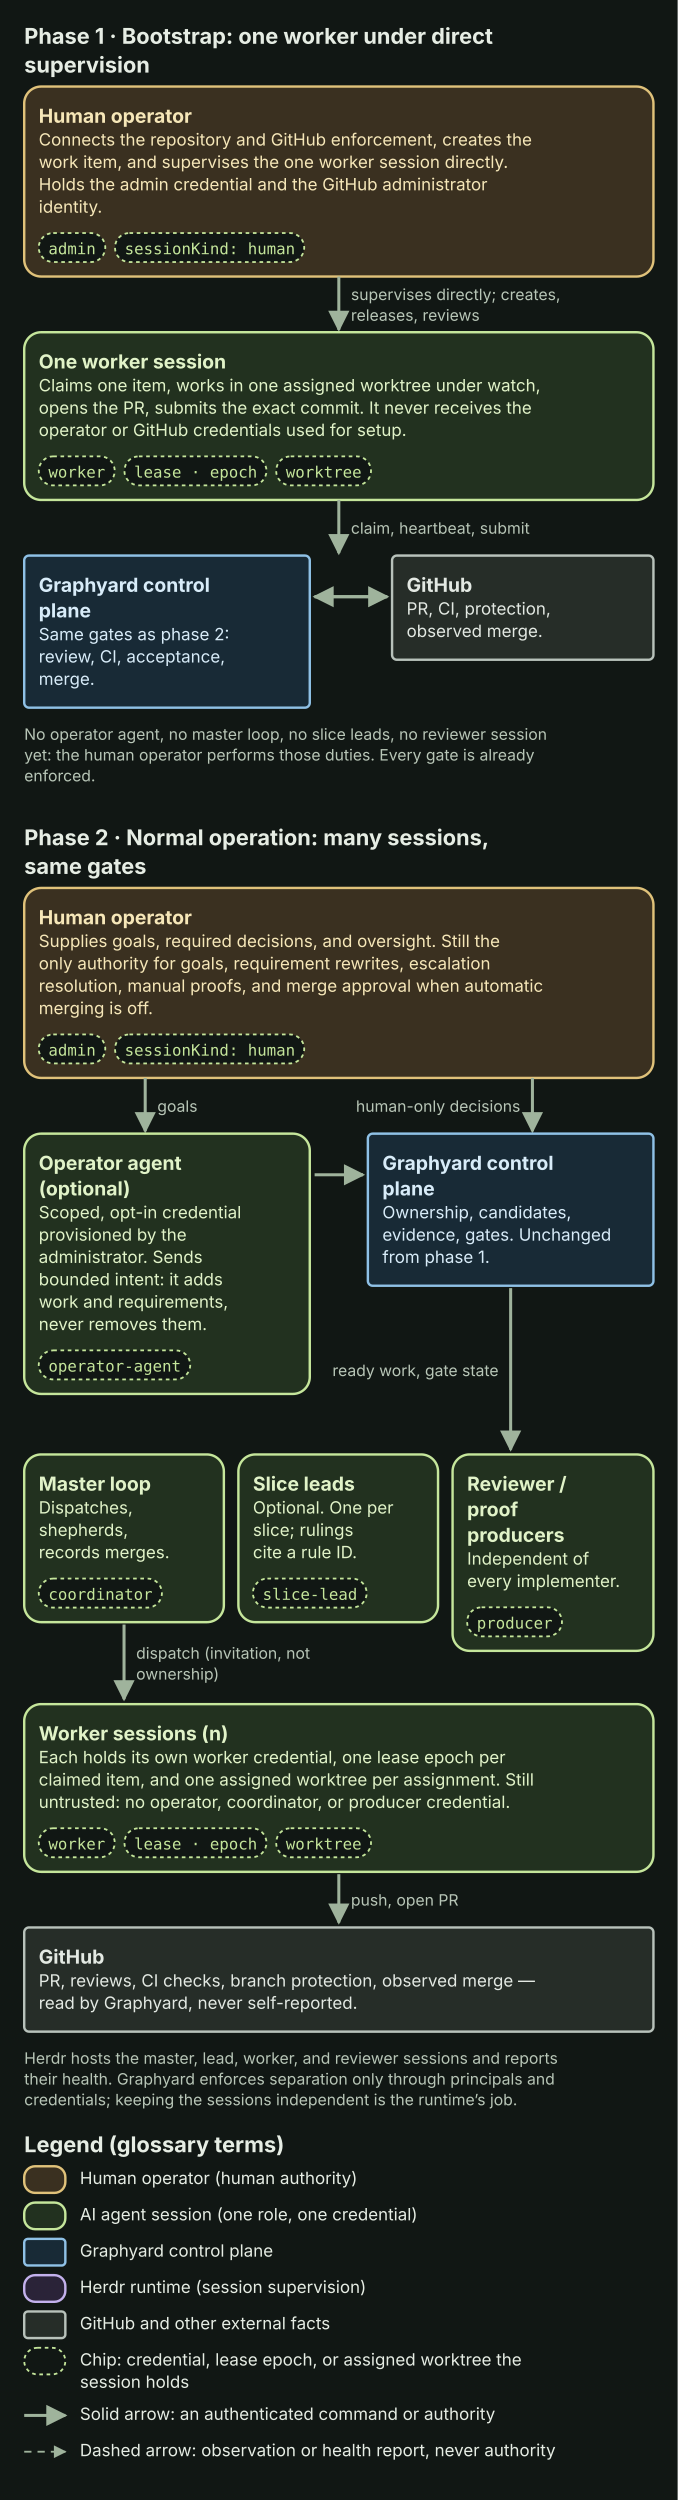
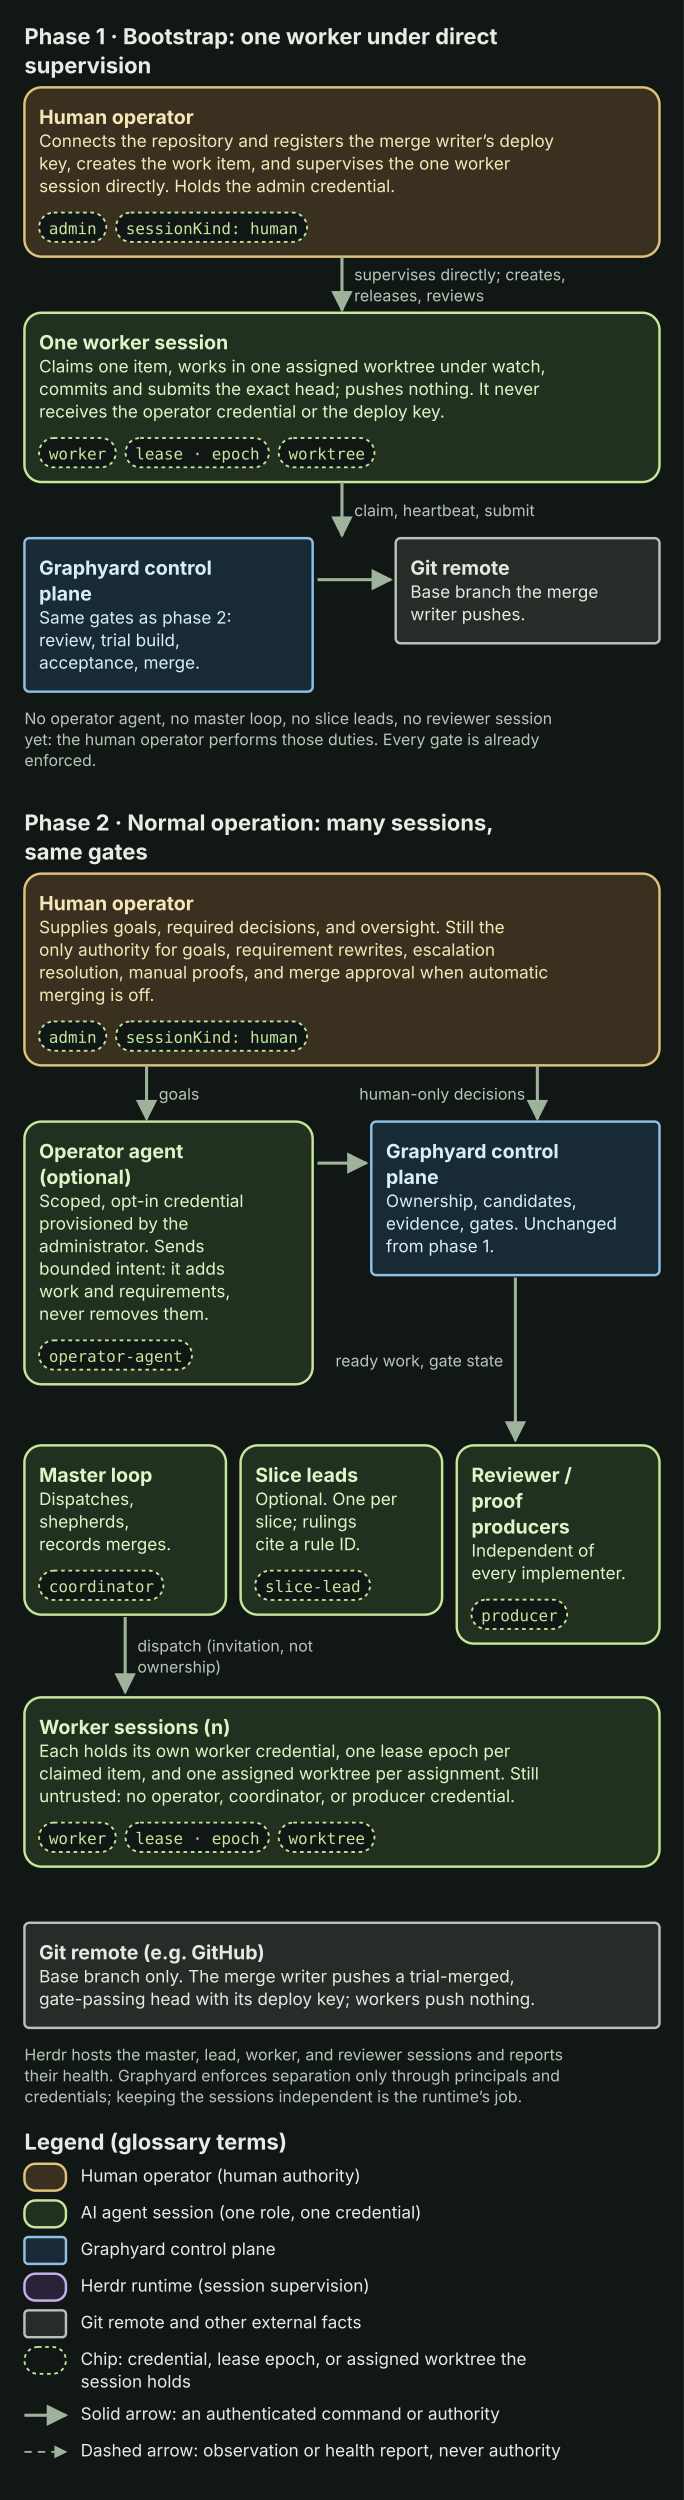
- <svg xmlns="http://www.w3.org/2000/svg" viewBox="0 0 560 2066" width="560" height="2066" role="img" aria-labelledby="title desc" font-family="Inter, &quot;Segoe UI&quot;, Roboto, &quot;Helvetica Neue&quot;, Arial, &quot;Liberation Sans&quot;, ui-sans-serif, system-ui, -apple-system, sans-serif">
+ <svg xmlns="http://www.w3.org/2000/svg" viewBox="0 0 560 2047" width="560" height="2047" role="img" aria-labelledby="title desc" font-family="Inter, &quot;Segoe UI&quot;, Roboto, &quot;Helvetica Neue&quot;, Arial, &quot;Liberation Sans&quot;, ui-sans-serif, system-ui, -apple-system, sans-serif">
  <defs>
    <marker id="arrow" viewBox="0 0 10 10" refX="9" refY="5" markerWidth="7" markerHeight="7" orient="auto-start-reverse">
      <path d="M0 0 L10 5 L0 10 z" fill="#9fb39c" />
    </marker>
  </defs>
-   <rect width="560" height="2066" fill="#111714" />
+   <rect width="560" height="2047" fill="#111714" />
  <text x="20" y="36.2" font-size="18" font-weight="700" fill="#e6ede4" text-anchor="start">Phase 1 · Bootstrap: one worker under direct</text>
  <text x="20" y="60.0" font-size="18" font-weight="700" fill="#e6ede4" text-anchor="start">supervision</text>
-   <rect x="20" y="71.52" width="520" height="157.0" rx="14" fill="#3a3020" stroke="#e0c27a" stroke-width="2" />
+   <rect x="20" y="71.52" width="520" height="138.6" rx="14" fill="#3a3020" stroke="#e0c27a" stroke-width="2" />
  <text x="32" y="101.5" font-size="16" font-weight="650" fill="#f6e7b8" text-anchor="start">Human operator</text>
-   <text x="32" y="120.3" font-size="14" font-weight="400" fill="#f6e7b8" text-anchor="start">Connects the repository and GitHub enforcement, creates the</text>
-   <text x="32" y="138.8" font-size="14" font-weight="400" fill="#f6e7b8" text-anchor="start">work item, and supervises the one worker session directly.</text>
-   <text x="32" y="157.3" font-size="14" font-weight="400" fill="#f6e7b8" text-anchor="start">Holds the admin credential and the GitHub administrator</text>
-   <text x="32" y="175.8" font-size="14" font-weight="400" fill="#f6e7b8" text-anchor="start">identity.</text>
-   <rect x="32" y="192.56" width="55.0" height="24" rx="12" fill="#111714" stroke="#c5e69b" stroke-width="1.5" stroke-dasharray="3 3" />
-   <text x="40" y="210.1" font-size="13" font-weight="400" fill="#c5e69b" text-anchor="start" font-family="ui-monospace, SFMono-Regular, Menlo, monospace">admin</text>
-   <rect x="95" y="192.56" width="156.4" height="24" rx="12" fill="#111714" stroke="#c5e69b" stroke-width="1.5" stroke-dasharray="3 3" />
-   <text x="103" y="210.1" font-size="13" font-weight="400" fill="#c5e69b" text-anchor="start" font-family="ui-monospace, SFMono-Regular, Menlo, monospace">sessionKind: human</text>
-   <line x1="280" y1="228.56" x2="280" y2="272.56" stroke="#9fb39c" stroke-width="2.5" marker-end="url(#arrow)" />
-   <text x="290" y="248.0" font-size="13" font-weight="400" fill="#b8c6b7" text-anchor="start">supervises directly; creates,</text>
-   <text x="290" y="265.1" font-size="13" font-weight="400" fill="#b8c6b7" text-anchor="start">releases, reviews</text>
-   <rect x="20" y="274.56" width="520" height="138.6" rx="14" fill="#22311f" stroke="#c5e69b" stroke-width="2" />
-   <text x="32" y="304.5" font-size="16" font-weight="650" fill="#e1f3c8" text-anchor="start">One worker session</text>
-   <text x="32" y="323.4" font-size="14" font-weight="400" fill="#e1f3c8" text-anchor="start">Claims one item, works in one assigned worktree under watch,</text>
-   <text x="32" y="341.9" font-size="14" font-weight="400" fill="#e1f3c8" text-anchor="start">opens the PR, submits the exact commit. It never receives the</text>
-   <text x="32" y="360.3" font-size="14" font-weight="400" fill="#e1f3c8" text-anchor="start">operator or GitHub credentials used for setup.</text>
-   <rect x="32" y="377.12" width="62.8" height="24" rx="12" fill="#111714" stroke="#c5e69b" stroke-width="1.5" stroke-dasharray="3 3" />
-   <text x="40" y="394.7" font-size="13" font-weight="400" fill="#c5e69b" text-anchor="start" font-family="ui-monospace, SFMono-Regular, Menlo, monospace">worker</text>
-   <rect x="102.8" y="377.12" width="117.4" height="24" rx="12" fill="#111714" stroke="#c5e69b" stroke-width="1.5" stroke-dasharray="3 3" />
-   <text x="110.8" y="394.7" font-size="13" font-weight="400" fill="#c5e69b" text-anchor="start" font-family="ui-monospace, SFMono-Regular, Menlo, monospace">lease · epoch</text>
-   <rect x="228.2" y="377.12" width="78.4" height="24" rx="12" fill="#111714" stroke="#c5e69b" stroke-width="1.5" stroke-dasharray="3 3" />
-   <text x="236.2" y="394.7" font-size="13" font-weight="400" fill="#c5e69b" text-anchor="start" font-family="ui-monospace, SFMono-Regular, Menlo, monospace">worktree</text>
-   <line x1="280" y1="413.12" x2="280" y2="457.12" stroke="#9fb39c" stroke-width="2.5" marker-end="url(#arrow)" />
-   <text x="290" y="441.1" font-size="13" font-weight="400" fill="#b8c6b7" text-anchor="start">claim, heartbeat, submit</text>
-   <rect x="20" y="459.12" width="236" height="125.7" rx="4" fill="#182a36" stroke="#8fc1e6" stroke-width="2" />
-   <text x="32" y="489.1" font-size="16" font-weight="650" fill="#d8ecf9" text-anchor="start">Graphyard control</text>
-   <text x="32" y="510.2" font-size="16" font-weight="650" fill="#d8ecf9" text-anchor="start">plane</text>
-   <text x="32" y="529.1" font-size="14" font-weight="400" fill="#d8ecf9" text-anchor="start">Same gates as phase 2:</text>
-   <text x="32" y="547.5" font-size="14" font-weight="400" fill="#d8ecf9" text-anchor="start">review, CI, acceptance,</text>
-   <text x="32" y="566.0" font-size="14" font-weight="400" fill="#d8ecf9" text-anchor="start">merge.</text>
-   <rect x="324" y="459.12" width="216" height="86.1" rx="4" fill="#262d28" stroke="#b8c2bb" stroke-width="2" />
-   <text x="336" y="489.1" font-size="16" font-weight="650" fill="#e3e9e3" text-anchor="start">GitHub</text>
-   <text x="336" y="507.9" font-size="14" font-weight="400" fill="#e3e9e3" text-anchor="start">PR, CI, protection,</text>
-   <text x="336" y="526.4" font-size="14" font-weight="400" fill="#e3e9e3" text-anchor="start">observed merge.</text>
-   <line x1="260" y1="493.12" x2="320" y2="493.12" stroke="#9fb39c" stroke-width="2.5" marker-end="url(#arrow)" />
-   <line x1="320" y1="493.12" x2="260" y2="493.12" stroke="#9fb39c" stroke-width="2.5" marker-end="url(#arrow)" />
-   <text x="20" y="611.4" font-size="13" font-weight="400" fill="#b8c6b7" text-anchor="start">No operator agent, no master loop, no slice leads, no reviewer session</text>
-   <text x="20" y="628.5" font-size="13" font-weight="400" fill="#b8c6b7" text-anchor="start">yet: the human operator performs those duties. Every gate is already</text>
-   <text x="20" y="645.7" font-size="13" font-weight="400" fill="#b8c6b7" text-anchor="start">enforced.</text>
-   <text x="20" y="698.5" font-size="18" font-weight="700" fill="#e6ede4" text-anchor="start">Phase 2 · Normal operation: many sessions,</text>
-   <text x="20" y="722.2" font-size="18" font-weight="700" fill="#e6ede4" text-anchor="start">same gates</text>
-   <rect x="20" y="733.8" width="520" height="157.0" rx="14" fill="#3a3020" stroke="#e0c27a" stroke-width="2" />
-   <text x="32" y="763.8" font-size="16" font-weight="650" fill="#f6e7b8" text-anchor="start">Human operator</text>
-   <text x="32" y="782.6" font-size="14" font-weight="400" fill="#f6e7b8" text-anchor="start">Supplies goals, required decisions, and oversight. Still the</text>
-   <text x="32" y="801.1" font-size="14" font-weight="400" fill="#f6e7b8" text-anchor="start">only authority for goals, requirement rewrites, escalation</text>
-   <text x="32" y="819.6" font-size="14" font-weight="400" fill="#f6e7b8" text-anchor="start">resolution, manual proofs, and merge approval when automatic</text>
-   <text x="32" y="838.1" font-size="14" font-weight="400" fill="#f6e7b8" text-anchor="start">merging is off.</text>
-   <rect x="32" y="854.84" width="55.0" height="24" rx="12" fill="#111714" stroke="#c5e69b" stroke-width="1.5" stroke-dasharray="3 3" />
-   <text x="40" y="872.4" font-size="13" font-weight="400" fill="#c5e69b" text-anchor="start" font-family="ui-monospace, SFMono-Regular, Menlo, monospace">admin</text>
-   <rect x="95" y="854.84" width="156.4" height="24" rx="12" fill="#111714" stroke="#c5e69b" stroke-width="1.5" stroke-dasharray="3 3" />
-   <text x="103" y="872.4" font-size="13" font-weight="400" fill="#c5e69b" text-anchor="start" font-family="ui-monospace, SFMono-Regular, Menlo, monospace">sessionKind: human</text>
-   <line x1="120" y1="890.84" x2="120" y2="934.84" stroke="#9fb39c" stroke-width="2.5" marker-end="url(#arrow)" />
-   <text x="130" y="918.8" font-size="13" font-weight="400" fill="#b8c6b7" text-anchor="start">goals</text>
-   <line x1="440" y1="890.84" x2="440" y2="934.84" stroke="#9fb39c" stroke-width="2.5" marker-end="url(#arrow)" />
-   <text x="430" y="918.8" font-size="13" font-weight="400" fill="#b8c6b7" text-anchor="end">human-only decisions</text>
-   <rect x="20" y="936.84" width="236" height="215.1" rx="14" fill="#22311f" stroke="#c5e69b" stroke-width="2" />
-   <text x="32" y="966.8" font-size="16" font-weight="650" fill="#e1f3c8" text-anchor="start">Operator agent</text>
-   <text x="32" y="987.9" font-size="16" font-weight="650" fill="#e1f3c8" text-anchor="start">(optional)</text>
-   <text x="32" y="1006.8" font-size="14" font-weight="400" fill="#e1f3c8" text-anchor="start">Scoped, opt-in credential</text>
-   <text x="32" y="1025.3" font-size="14" font-weight="400" fill="#e1f3c8" text-anchor="start">provisioned by the</text>
-   <text x="32" y="1043.7" font-size="14" font-weight="400" fill="#e1f3c8" text-anchor="start">administrator. Sends</text>
-   <text x="32" y="1062.2" font-size="14" font-weight="400" fill="#e1f3c8" text-anchor="start">bounded intent: it adds</text>
-   <text x="32" y="1080.7" font-size="14" font-weight="400" fill="#e1f3c8" text-anchor="start">work and requirements,</text>
-   <text x="32" y="1099.2" font-size="14" font-weight="400" fill="#e1f3c8" text-anchor="start">never removes them.</text>
-   <rect x="32" y="1115.96" width="125.2" height="24" rx="12" fill="#111714" stroke="#c5e69b" stroke-width="1.5" stroke-dasharray="3 3" />
-   <text x="40" y="1133.5" font-size="13" font-weight="400" fill="#c5e69b" text-anchor="start" font-family="ui-monospace, SFMono-Regular, Menlo, monospace">operator-agent</text>
-   <rect x="304" y="936.84" width="236" height="125.7" rx="4" fill="#182a36" stroke="#8fc1e6" stroke-width="2" />
-   <text x="316" y="966.8" font-size="16" font-weight="650" fill="#d8ecf9" text-anchor="start">Graphyard control</text>
-   <text x="316" y="987.9" font-size="16" font-weight="650" fill="#d8ecf9" text-anchor="start">plane</text>
-   <text x="316" y="1006.8" font-size="14" font-weight="400" fill="#d8ecf9" text-anchor="start">Ownership, candidates,</text>
-   <text x="316" y="1025.3" font-size="14" font-weight="400" fill="#d8ecf9" text-anchor="start">evidence, gates. Unchanged</text>
-   <text x="316" y="1043.7" font-size="14" font-weight="400" fill="#d8ecf9" text-anchor="start">from phase 1.</text>
-   <line x1="260" y1="970.84" x2="300" y2="970.84" stroke="#9fb39c" stroke-width="2.5" marker-end="url(#arrow)" />
-   <rect x="20" y="1201.96" width="165" height="138.6" rx="14" fill="#22311f" stroke="#c5e69b" stroke-width="2" />
-   <text x="32" y="1231.9" font-size="16" font-weight="650" fill="#e1f3c8" text-anchor="start">Master loop</text>
-   <text x="32" y="1250.8" font-size="14" font-weight="400" fill="#e1f3c8" text-anchor="start">Dispatches,</text>
-   <text x="32" y="1269.3" font-size="14" font-weight="400" fill="#e1f3c8" text-anchor="start">shepherds,</text>
-   <text x="32" y="1287.7" font-size="14" font-weight="400" fill="#e1f3c8" text-anchor="start">records merges.</text>
-   <rect x="32" y="1304.52" width="101.8" height="24" rx="12" fill="#111714" stroke="#c5e69b" stroke-width="1.5" stroke-dasharray="3 3" />
-   <text x="40" y="1322.1" font-size="13" font-weight="400" fill="#c5e69b" text-anchor="start" font-family="ui-monospace, SFMono-Regular, Menlo, monospace">coordinator</text>
-   <rect x="197" y="1201.96" width="165" height="138.6" rx="14" fill="#22311f" stroke="#c5e69b" stroke-width="2" />
-   <text x="209" y="1231.9" font-size="16" font-weight="650" fill="#e1f3c8" text-anchor="start">Slice leads</text>
-   <text x="209" y="1250.8" font-size="14" font-weight="400" fill="#e1f3c8" text-anchor="start">Optional. One per</text>
-   <text x="209" y="1269.3" font-size="14" font-weight="400" fill="#e1f3c8" text-anchor="start">slice; rulings</text>
-   <text x="209" y="1287.7" font-size="14" font-weight="400" fill="#e1f3c8" text-anchor="start">cite a rule ID.</text>
-   <rect x="209" y="1304.52" width="94.0" height="24" rx="12" fill="#111714" stroke="#c5e69b" stroke-width="1.5" stroke-dasharray="3 3" />
-   <text x="217" y="1322.1" font-size="13" font-weight="400" fill="#c5e69b" text-anchor="start" font-family="ui-monospace, SFMono-Regular, Menlo, monospace">slice-lead</text>
-   <rect x="374" y="1201.96" width="166" height="162.3" rx="14" fill="#22311f" stroke="#c5e69b" stroke-width="2" />
-   <text x="386" y="1231.9" font-size="16" font-weight="650" fill="#e1f3c8" text-anchor="start">Reviewer /</text>
-   <text x="386" y="1253.0" font-size="16" font-weight="650" fill="#e1f3c8" text-anchor="start">proof</text>
-   <text x="386" y="1274.2" font-size="16" font-weight="650" fill="#e1f3c8" text-anchor="start">producers</text>
-   <text x="386" y="1293.0" font-size="14" font-weight="400" fill="#e1f3c8" text-anchor="start">Independent of</text>
-   <text x="386" y="1311.5" font-size="14" font-weight="400" fill="#e1f3c8" text-anchor="start">every implementer.</text>
-   <rect x="386" y="1328.28" width="78.4" height="24" rx="12" fill="#111714" stroke="#c5e69b" stroke-width="1.5" stroke-dasharray="3 3" />
-   <text x="394" y="1345.9" font-size="13" font-weight="400" fill="#c5e69b" text-anchor="start" font-family="ui-monospace, SFMono-Regular, Menlo, monospace">producer</text>
-   <line x1="422" y1="1064.52" x2="422" y2="1197.96" stroke="#9fb39c" stroke-width="2.5" marker-end="url(#arrow)" />
-   <text x="412" y="1137.2" font-size="13" font-weight="400" fill="#b8c6b7" text-anchor="end">ready work, gate state</text>
-   <rect x="20" y="1408.28" width="520" height="138.6" rx="14" fill="#22311f" stroke="#c5e69b" stroke-width="2" />
-   <text x="32" y="1438.2" font-size="16" font-weight="650" fill="#e1f3c8" text-anchor="start">Worker sessions (n)</text>
-   <text x="32" y="1457.1" font-size="14" font-weight="400" fill="#e1f3c8" text-anchor="start">Each holds its own worker credential, one lease epoch per</text>
-   <text x="32" y="1475.6" font-size="14" font-weight="400" fill="#e1f3c8" text-anchor="start">claimed item, and one assigned worktree per assignment. Still</text>
-   <text x="32" y="1494.1" font-size="14" font-weight="400" fill="#e1f3c8" text-anchor="start">untrusted: no operator, coordinator, or producer credential.</text>
-   <rect x="32" y="1510.84" width="62.8" height="24" rx="12" fill="#111714" stroke="#c5e69b" stroke-width="1.5" stroke-dasharray="3 3" />
-   <text x="40" y="1528.4" font-size="13" font-weight="400" fill="#c5e69b" text-anchor="start" font-family="ui-monospace, SFMono-Regular, Menlo, monospace">worker</text>
-   <rect x="102.8" y="1510.84" width="117.4" height="24" rx="12" fill="#111714" stroke="#c5e69b" stroke-width="1.5" stroke-dasharray="3 3" />
-   <text x="110.8" y="1528.4" font-size="13" font-weight="400" fill="#c5e69b" text-anchor="start" font-family="ui-monospace, SFMono-Regular, Menlo, monospace">lease · epoch</text>
-   <rect x="228.2" y="1510.84" width="78.4" height="24" rx="12" fill="#111714" stroke="#c5e69b" stroke-width="1.5" stroke-dasharray="3 3" />
-   <text x="236.2" y="1528.4" font-size="13" font-weight="400" fill="#c5e69b" text-anchor="start" font-family="ui-monospace, SFMono-Regular, Menlo, monospace">worktree</text>
-   <line x1="102.5" y1="1342.52" x2="102.5" y2="1404.28" stroke="#9fb39c" stroke-width="2.5" marker-end="url(#arrow)" />
-   <text x="112.5" y="1370.8" font-size="13" font-weight="400" fill="#b8c6b7" text-anchor="start">dispatch (invitation, not</text>
-   <text x="112.5" y="1388.0" font-size="13" font-weight="400" fill="#b8c6b7" text-anchor="start">ownership)</text>
-   <rect x="20" y="1592.84" width="520" height="86.1" rx="4" fill="#262d28" stroke="#b8c2bb" stroke-width="2" />
-   <text x="32" y="1622.8" font-size="16" font-weight="650" fill="#e3e9e3" text-anchor="start">GitHub</text>
-   <text x="32" y="1641.7" font-size="14" font-weight="400" fill="#e3e9e3" text-anchor="start">PR, reviews, CI checks, branch protection, observed merge —</text>
-   <text x="32" y="1660.1" font-size="14" font-weight="400" fill="#e3e9e3" text-anchor="start">read by Graphyard, never self-reported.</text>
-   <line x1="280" y1="1548.84" x2="280" y2="1588.84" stroke="#9fb39c" stroke-width="2.5" marker-end="url(#arrow)" />
-   <text x="290" y="1574.8" font-size="13" font-weight="400" fill="#b8c6b7" text-anchor="start">push, open PR</text>
-   <text x="20" y="1705.5" font-size="13" font-weight="400" fill="#b8c6b7" text-anchor="start">Herdr hosts the master, lead, worker, and reviewer sessions and reports</text>
-   <text x="20" y="1722.7" font-size="13" font-weight="400" fill="#b8c6b7" text-anchor="start">their health. Graphyard enforces separation only through principals and</text>
-   <text x="20" y="1739.8" font-size="13" font-weight="400" fill="#b8c6b7" text-anchor="start">credentials; keeping the sessions independent is the runtime’s job.</text>
-   <text x="20" y="1778.6" font-size="18" font-weight="700" fill="#e6ede4" text-anchor="start">Legend (glossary terms)</text>
-   <g transform="translate(0 1790.2)">
+   <text x="32" y="120.3" font-size="14" font-weight="400" fill="#f6e7b8" text-anchor="start">Connects the repository and registers the merge writer’s deploy</text>
+   <text x="32" y="138.8" font-size="14" font-weight="400" fill="#f6e7b8" text-anchor="start">key, creates the work item, and supervises the one worker</text>
+   <text x="32" y="157.3" font-size="14" font-weight="400" fill="#f6e7b8" text-anchor="start">session directly. Holds the admin credential.</text>
+   <rect x="32" y="174.08" width="55.0" height="24" rx="12" fill="#111714" stroke="#c5e69b" stroke-width="1.5" stroke-dasharray="3 3" />
+   <text x="40" y="191.7" font-size="13" font-weight="400" fill="#c5e69b" text-anchor="start" font-family="ui-monospace, SFMono-Regular, Menlo, monospace">admin</text>
+   <rect x="95" y="174.08" width="156.4" height="24" rx="12" fill="#111714" stroke="#c5e69b" stroke-width="1.5" stroke-dasharray="3 3" />
+   <text x="103" y="191.7" font-size="13" font-weight="400" fill="#c5e69b" text-anchor="start" font-family="ui-monospace, SFMono-Regular, Menlo, monospace">sessionKind: human</text>
+   <line x1="280" y1="210.08" x2="280" y2="254.08" stroke="#9fb39c" stroke-width="2.5" marker-end="url(#arrow)" />
+   <text x="290" y="229.5" font-size="13" font-weight="400" fill="#b8c6b7" text-anchor="start">supervises directly; creates,</text>
+   <text x="290" y="246.7" font-size="13" font-weight="400" fill="#b8c6b7" text-anchor="start">releases, reviews</text>
+   <rect x="20" y="256.08" width="520" height="138.6" rx="14" fill="#22311f" stroke="#c5e69b" stroke-width="2" />
+   <text x="32" y="286.0" font-size="16" font-weight="650" fill="#e1f3c8" text-anchor="start">One worker session</text>
+   <text x="32" y="304.9" font-size="14" font-weight="400" fill="#e1f3c8" text-anchor="start">Claims one item, works in one assigned worktree under watch,</text>
+   <text x="32" y="323.4" font-size="14" font-weight="400" fill="#e1f3c8" text-anchor="start">commits and submits the exact head; pushes nothing. It never</text>
+   <text x="32" y="341.9" font-size="14" font-weight="400" fill="#e1f3c8" text-anchor="start">receives the operator credential or the deploy key.</text>
+   <rect x="32" y="358.64" width="62.8" height="24" rx="12" fill="#111714" stroke="#c5e69b" stroke-width="1.5" stroke-dasharray="3 3" />
+   <text x="40" y="376.2" font-size="13" font-weight="400" fill="#c5e69b" text-anchor="start" font-family="ui-monospace, SFMono-Regular, Menlo, monospace">worker</text>
+   <rect x="102.8" y="358.64" width="117.4" height="24" rx="12" fill="#111714" stroke="#c5e69b" stroke-width="1.5" stroke-dasharray="3 3" />
+   <text x="110.8" y="376.2" font-size="13" font-weight="400" fill="#c5e69b" text-anchor="start" font-family="ui-monospace, SFMono-Regular, Menlo, monospace">lease · epoch</text>
+   <rect x="228.2" y="358.64" width="78.4" height="24" rx="12" fill="#111714" stroke="#c5e69b" stroke-width="1.5" stroke-dasharray="3 3" />
+   <text x="236.2" y="376.2" font-size="13" font-weight="400" fill="#c5e69b" text-anchor="start" font-family="ui-monospace, SFMono-Regular, Menlo, monospace">worktree</text>
+   <line x1="280" y1="394.64" x2="280" y2="438.64" stroke="#9fb39c" stroke-width="2.5" marker-end="url(#arrow)" />
+   <text x="290" y="422.6" font-size="13" font-weight="400" fill="#b8c6b7" text-anchor="start">claim, heartbeat, submit</text>
+   <rect x="20" y="440.64" width="236" height="125.7" rx="4" fill="#182a36" stroke="#8fc1e6" stroke-width="2" />
+   <text x="32" y="470.6" font-size="16" font-weight="650" fill="#d8ecf9" text-anchor="start">Graphyard control</text>
+   <text x="32" y="491.7" font-size="16" font-weight="650" fill="#d8ecf9" text-anchor="start">plane</text>
+   <text x="32" y="510.6" font-size="14" font-weight="400" fill="#d8ecf9" text-anchor="start">Same gates as phase 2:</text>
+   <text x="32" y="529.1" font-size="14" font-weight="400" fill="#d8ecf9" text-anchor="start">review, trial build,</text>
+   <text x="32" y="547.5" font-size="14" font-weight="400" fill="#d8ecf9" text-anchor="start">acceptance, merge.</text>
+   <rect x="324" y="440.64" width="216" height="86.1" rx="4" fill="#262d28" stroke="#b8c2bb" stroke-width="2" />
+   <text x="336" y="470.6" font-size="16" font-weight="650" fill="#e3e9e3" text-anchor="start">Git remote</text>
+   <text x="336" y="489.5" font-size="14" font-weight="400" fill="#e3e9e3" text-anchor="start">Base branch the merge</text>
+   <text x="336" y="507.9" font-size="14" font-weight="400" fill="#e3e9e3" text-anchor="start">writer pushes.</text>
+   <line x1="260" y1="474.64" x2="320" y2="474.64" stroke="#9fb39c" stroke-width="2.5" marker-end="url(#arrow)" />
+   <text x="20" y="592.9" font-size="13" font-weight="400" fill="#b8c6b7" text-anchor="start">No operator agent, no master loop, no slice leads, no reviewer session</text>
+   <text x="20" y="610.1" font-size="13" font-weight="400" fill="#b8c6b7" text-anchor="start">yet: the human operator performs those duties. Every gate is already</text>
+   <text x="20" y="627.2" font-size="13" font-weight="400" fill="#b8c6b7" text-anchor="start">enforced.</text>
+   <text x="20" y="680.0" font-size="18" font-weight="700" fill="#e6ede4" text-anchor="start">Phase 2 · Normal operation: many sessions,</text>
+   <text x="20" y="703.8" font-size="18" font-weight="700" fill="#e6ede4" text-anchor="start">same gates</text>
+   <rect x="20" y="715.32" width="520" height="157.0" rx="14" fill="#3a3020" stroke="#e0c27a" stroke-width="2" />
+   <text x="32" y="745.3" font-size="16" font-weight="650" fill="#f6e7b8" text-anchor="start">Human operator</text>
+   <text x="32" y="764.1" font-size="14" font-weight="400" fill="#f6e7b8" text-anchor="start">Supplies goals, required decisions, and oversight. Still the</text>
+   <text x="32" y="782.6" font-size="14" font-weight="400" fill="#f6e7b8" text-anchor="start">only authority for goals, requirement rewrites, escalation</text>
+   <text x="32" y="801.1" font-size="14" font-weight="400" fill="#f6e7b8" text-anchor="start">resolution, manual proofs, and merge approval when automatic</text>
+   <text x="32" y="819.6" font-size="14" font-weight="400" fill="#f6e7b8" text-anchor="start">merging is off.</text>
+   <rect x="32" y="836.36" width="55.0" height="24" rx="12" fill="#111714" stroke="#c5e69b" stroke-width="1.5" stroke-dasharray="3 3" />
+   <text x="40" y="853.9" font-size="13" font-weight="400" fill="#c5e69b" text-anchor="start" font-family="ui-monospace, SFMono-Regular, Menlo, monospace">admin</text>
+   <rect x="95" y="836.36" width="156.4" height="24" rx="12" fill="#111714" stroke="#c5e69b" stroke-width="1.5" stroke-dasharray="3 3" />
+   <text x="103" y="853.9" font-size="13" font-weight="400" fill="#c5e69b" text-anchor="start" font-family="ui-monospace, SFMono-Regular, Menlo, monospace">sessionKind: human</text>
+   <line x1="120" y1="872.36" x2="120" y2="916.36" stroke="#9fb39c" stroke-width="2.5" marker-end="url(#arrow)" />
+   <text x="130" y="900.4" font-size="13" font-weight="400" fill="#b8c6b7" text-anchor="start">goals</text>
+   <line x1="440" y1="872.36" x2="440" y2="916.36" stroke="#9fb39c" stroke-width="2.5" marker-end="url(#arrow)" />
+   <text x="430" y="900.4" font-size="13" font-weight="400" fill="#b8c6b7" text-anchor="end">human-only decisions</text>
+   <rect x="20" y="918.36" width="236" height="215.1" rx="14" fill="#22311f" stroke="#c5e69b" stroke-width="2" />
+   <text x="32" y="948.3" font-size="16" font-weight="650" fill="#e1f3c8" text-anchor="start">Operator agent</text>
+   <text x="32" y="969.4" font-size="16" font-weight="650" fill="#e1f3c8" text-anchor="start">(optional)</text>
+   <text x="32" y="988.3" font-size="14" font-weight="400" fill="#e1f3c8" text-anchor="start">Scoped, opt-in credential</text>
+   <text x="32" y="1006.8" font-size="14" font-weight="400" fill="#e1f3c8" text-anchor="start">provisioned by the</text>
+   <text x="32" y="1025.3" font-size="14" font-weight="400" fill="#e1f3c8" text-anchor="start">administrator. Sends</text>
+   <text x="32" y="1043.7" font-size="14" font-weight="400" fill="#e1f3c8" text-anchor="start">bounded intent: it adds</text>
+   <text x="32" y="1062.2" font-size="14" font-weight="400" fill="#e1f3c8" text-anchor="start">work and requirements,</text>
+   <text x="32" y="1080.7" font-size="14" font-weight="400" fill="#e1f3c8" text-anchor="start">never removes them.</text>
+   <rect x="32" y="1097.48" width="125.2" height="24" rx="12" fill="#111714" stroke="#c5e69b" stroke-width="1.5" stroke-dasharray="3 3" />
+   <text x="40" y="1115.1" font-size="13" font-weight="400" fill="#c5e69b" text-anchor="start" font-family="ui-monospace, SFMono-Regular, Menlo, monospace">operator-agent</text>
+   <rect x="304" y="918.36" width="236" height="125.7" rx="4" fill="#182a36" stroke="#8fc1e6" stroke-width="2" />
+   <text x="316" y="948.3" font-size="16" font-weight="650" fill="#d8ecf9" text-anchor="start">Graphyard control</text>
+   <text x="316" y="969.4" font-size="16" font-weight="650" fill="#d8ecf9" text-anchor="start">plane</text>
+   <text x="316" y="988.3" font-size="14" font-weight="400" fill="#d8ecf9" text-anchor="start">Ownership, candidates,</text>
+   <text x="316" y="1006.8" font-size="14" font-weight="400" fill="#d8ecf9" text-anchor="start">evidence, gates. Unchanged</text>
+   <text x="316" y="1025.3" font-size="14" font-weight="400" fill="#d8ecf9" text-anchor="start">from phase 1.</text>
+   <line x1="260" y1="952.36" x2="300" y2="952.36" stroke="#9fb39c" stroke-width="2.5" marker-end="url(#arrow)" />
+   <rect x="20" y="1183.48" width="165" height="138.6" rx="14" fill="#22311f" stroke="#c5e69b" stroke-width="2" />
+   <text x="32" y="1213.4" font-size="16" font-weight="650" fill="#e1f3c8" text-anchor="start">Master loop</text>
+   <text x="32" y="1232.3" font-size="14" font-weight="400" fill="#e1f3c8" text-anchor="start">Dispatches,</text>
+   <text x="32" y="1250.8" font-size="14" font-weight="400" fill="#e1f3c8" text-anchor="start">shepherds,</text>
+   <text x="32" y="1269.3" font-size="14" font-weight="400" fill="#e1f3c8" text-anchor="start">records merges.</text>
+   <rect x="32" y="1286.04" width="101.8" height="24" rx="12" fill="#111714" stroke="#c5e69b" stroke-width="1.5" stroke-dasharray="3 3" />
+   <text x="40" y="1303.6" font-size="13" font-weight="400" fill="#c5e69b" text-anchor="start" font-family="ui-monospace, SFMono-Regular, Menlo, monospace">coordinator</text>
+   <rect x="197" y="1183.48" width="165" height="138.6" rx="14" fill="#22311f" stroke="#c5e69b" stroke-width="2" />
+   <text x="209" y="1213.4" font-size="16" font-weight="650" fill="#e1f3c8" text-anchor="start">Slice leads</text>
+   <text x="209" y="1232.3" font-size="14" font-weight="400" fill="#e1f3c8" text-anchor="start">Optional. One per</text>
+   <text x="209" y="1250.8" font-size="14" font-weight="400" fill="#e1f3c8" text-anchor="start">slice; rulings</text>
+   <text x="209" y="1269.3" font-size="14" font-weight="400" fill="#e1f3c8" text-anchor="start">cite a rule ID.</text>
+   <rect x="209" y="1286.04" width="94.0" height="24" rx="12" fill="#111714" stroke="#c5e69b" stroke-width="1.5" stroke-dasharray="3 3" />
+   <text x="217" y="1303.6" font-size="13" font-weight="400" fill="#c5e69b" text-anchor="start" font-family="ui-monospace, SFMono-Regular, Menlo, monospace">slice-lead</text>
+   <rect x="374" y="1183.48" width="166" height="162.3" rx="14" fill="#22311f" stroke="#c5e69b" stroke-width="2" />
+   <text x="386" y="1213.4" font-size="16" font-weight="650" fill="#e1f3c8" text-anchor="start">Reviewer /</text>
+   <text x="386" y="1234.6" font-size="16" font-weight="650" fill="#e1f3c8" text-anchor="start">proof</text>
+   <text x="386" y="1255.7" font-size="16" font-weight="650" fill="#e1f3c8" text-anchor="start">producers</text>
+   <text x="386" y="1274.5" font-size="14" font-weight="400" fill="#e1f3c8" text-anchor="start">Independent of</text>
+   <text x="386" y="1293.0" font-size="14" font-weight="400" fill="#e1f3c8" text-anchor="start">every implementer.</text>
+   <rect x="386" y="1309.8" width="78.4" height="24" rx="12" fill="#111714" stroke="#c5e69b" stroke-width="1.5" stroke-dasharray="3 3" />
+   <text x="394" y="1327.4" font-size="13" font-weight="400" fill="#c5e69b" text-anchor="start" font-family="ui-monospace, SFMono-Regular, Menlo, monospace">producer</text>
+   <line x1="422" y1="1046.04" x2="422" y2="1179.48" stroke="#9fb39c" stroke-width="2.5" marker-end="url(#arrow)" />
+   <text x="412" y="1118.8" font-size="13" font-weight="400" fill="#b8c6b7" text-anchor="end">ready work, gate state</text>
+   <rect x="20" y="1389.8" width="520" height="138.6" rx="14" fill="#22311f" stroke="#c5e69b" stroke-width="2" />
+   <text x="32" y="1419.8" font-size="16" font-weight="650" fill="#e1f3c8" text-anchor="start">Worker sessions (n)</text>
+   <text x="32" y="1438.6" font-size="14" font-weight="400" fill="#e1f3c8" text-anchor="start">Each holds its own worker credential, one lease epoch per</text>
+   <text x="32" y="1457.1" font-size="14" font-weight="400" fill="#e1f3c8" text-anchor="start">claimed item, and one assigned worktree per assignment. Still</text>
+   <text x="32" y="1475.6" font-size="14" font-weight="400" fill="#e1f3c8" text-anchor="start">untrusted: no operator, coordinator, or producer credential.</text>
+   <rect x="32" y="1492.36" width="62.8" height="24" rx="12" fill="#111714" stroke="#c5e69b" stroke-width="1.5" stroke-dasharray="3 3" />
+   <text x="40" y="1509.9" font-size="13" font-weight="400" fill="#c5e69b" text-anchor="start" font-family="ui-monospace, SFMono-Regular, Menlo, monospace">worker</text>
+   <rect x="102.8" y="1492.36" width="117.4" height="24" rx="12" fill="#111714" stroke="#c5e69b" stroke-width="1.5" stroke-dasharray="3 3" />
+   <text x="110.8" y="1509.9" font-size="13" font-weight="400" fill="#c5e69b" text-anchor="start" font-family="ui-monospace, SFMono-Regular, Menlo, monospace">lease · epoch</text>
+   <rect x="228.2" y="1492.36" width="78.4" height="24" rx="12" fill="#111714" stroke="#c5e69b" stroke-width="1.5" stroke-dasharray="3 3" />
+   <text x="236.2" y="1509.9" font-size="13" font-weight="400" fill="#c5e69b" text-anchor="start" font-family="ui-monospace, SFMono-Regular, Menlo, monospace">worktree</text>
+   <line x1="102.5" y1="1324.04" x2="102.5" y2="1385.8" stroke="#9fb39c" stroke-width="2.5" marker-end="url(#arrow)" />
+   <text x="112.5" y="1352.3" font-size="13" font-weight="400" fill="#b8c6b7" text-anchor="start">dispatch (invitation, not</text>
+   <text x="112.5" y="1369.5" font-size="13" font-weight="400" fill="#b8c6b7" text-anchor="start">ownership)</text>
+   <rect x="20" y="1574.36" width="520" height="86.1" rx="4" fill="#262d28" stroke="#b8c2bb" stroke-width="2" />
+   <text x="32" y="1604.3" font-size="16" font-weight="650" fill="#e3e9e3" text-anchor="start">Git remote (e.g. GitHub)</text>
+   <text x="32" y="1623.2" font-size="14" font-weight="400" fill="#e3e9e3" text-anchor="start">Base branch only. The merge writer pushes a trial-merged,</text>
+   <text x="32" y="1641.7" font-size="14" font-weight="400" fill="#e3e9e3" text-anchor="start">gate-passing head with its deploy key; workers push nothing.</text>
+   <text x="20" y="1687.0" font-size="13" font-weight="400" fill="#b8c6b7" text-anchor="start">Herdr hosts the master, lead, worker, and reviewer sessions and reports</text>
+   <text x="20" y="1704.2" font-size="13" font-weight="400" fill="#b8c6b7" text-anchor="start">their health. Graphyard enforces separation only through principals and</text>
+   <text x="20" y="1721.3" font-size="13" font-weight="400" fill="#b8c6b7" text-anchor="start">credentials; keeping the sessions independent is the runtime’s job.</text>
+   <text x="20" y="1760.1" font-size="18" font-weight="700" fill="#e6ede4" text-anchor="start">Legend (glossary terms)</text>
+   <g transform="translate(0 1771.7)">
    <rect x="20" y="0" width="34" height="22" rx="9" fill="#3a3020" stroke="#e0c27a" stroke-width="2" />
  </g>
-   <text x="66" y="1804.9" font-size="14" font-weight="400" fill="#e6ede4" text-anchor="start">Human operator (human authority)</text>
-   <g transform="translate(0 1820.2)">
+   <text x="66" y="1786.4" font-size="14" font-weight="400" fill="#e6ede4" text-anchor="start">Human operator (human authority)</text>
+   <g transform="translate(0 1801.7)">
    <rect x="20" y="0" width="34" height="22" rx="9" fill="#22311f" stroke="#c5e69b" stroke-width="2" />
  </g>
-   <text x="66" y="1834.9" font-size="14" font-weight="400" fill="#e6ede4" text-anchor="start">AI agent session (one role, one credential)</text>
-   <g transform="translate(0 1850.2)">
+   <text x="66" y="1816.4" font-size="14" font-weight="400" fill="#e6ede4" text-anchor="start">AI agent session (one role, one credential)</text>
+   <g transform="translate(0 1831.7)">
    <rect x="20" y="0" width="34" height="22" rx="3" fill="#182a36" stroke="#8fc1e6" stroke-width="2" />
  </g>
-   <text x="66" y="1864.9" font-size="14" font-weight="400" fill="#e6ede4" text-anchor="start">Graphyard control plane</text>
-   <g transform="translate(0 1880.2)">
+   <text x="66" y="1846.4" font-size="14" font-weight="400" fill="#e6ede4" text-anchor="start">Graphyard control plane</text>
+   <g transform="translate(0 1861.7)">
    <rect x="20" y="0" width="34" height="22" rx="9" fill="#2a2338" stroke="#c3b1ec" stroke-width="2" />
  </g>
-   <text x="66" y="1894.9" font-size="14" font-weight="400" fill="#e6ede4" text-anchor="start">Herdr runtime (session supervision)</text>
-   <g transform="translate(0 1910.2)">
+   <text x="66" y="1876.4" font-size="14" font-weight="400" fill="#e6ede4" text-anchor="start">Herdr runtime (session supervision)</text>
+   <g transform="translate(0 1891.7)">
    <rect x="20" y="0" width="34" height="22" rx="3" fill="#262d28" stroke="#b8c2bb" stroke-width="2" />
  </g>
-   <text x="66" y="1924.9" font-size="14" font-weight="400" fill="#e6ede4" text-anchor="start">GitHub and other external facts</text>
-   <g transform="translate(0 1940.2)">
+   <text x="66" y="1906.4" font-size="14" font-weight="400" fill="#e6ede4" text-anchor="start">Git remote and other external facts</text>
+   <g transform="translate(0 1921.7)">
    <rect x="20" y="0" width="34" height="22" rx="11" fill="#111714" stroke="#c5e69b" stroke-width="1.5" stroke-dasharray="3 3" />
  </g>
-   <text x="66" y="1954.9" font-size="14" font-weight="400" fill="#e6ede4" text-anchor="start">Chip: credential, lease epoch, or assigned worktree the</text>
-   <text x="66" y="1973.3" font-size="14" font-weight="400" fill="#e6ede4" text-anchor="start">session holds</text>
-   <g transform="translate(0 1985.1)">
+   <text x="66" y="1936.4" font-size="14" font-weight="400" fill="#e6ede4" text-anchor="start">Chip: credential, lease epoch, or assigned worktree the</text>
+   <text x="66" y="1954.9" font-size="14" font-weight="400" fill="#e6ede4" text-anchor="start">session holds</text>
+   <g transform="translate(0 1966.6)">
    <line x1="20" y1="11" x2="54" y2="11" stroke="#9fb39c" stroke-width="2.5" marker-end="url(#arrow)" />
  </g>
-   <text x="66" y="1999.8" font-size="14" font-weight="400" fill="#e6ede4" text-anchor="start">Solid arrow: an authenticated command or authority</text>
-   <g transform="translate(0 2015.1)">
+   <text x="66" y="1981.3" font-size="14" font-weight="400" fill="#e6ede4" text-anchor="start">Solid arrow: an authenticated command or authority</text>
+   <g transform="translate(0 1996.6)">
    <line x1="20" y1="11" x2="54" y2="11" stroke="#9fb39c" stroke-width="1.5" stroke-dasharray="6 5" marker-end="url(#arrow)" />
  </g>
-   <text x="66" y="2029.8" font-size="14" font-weight="400" fill="#e6ede4" text-anchor="start">Dashed arrow: observation or health report, never authority</text>
+   <text x="66" y="2011.3" font-size="14" font-weight="400" fill="#e6ede4" text-anchor="start">Dashed arrow: observation or health report, never authority</text>
</svg>
